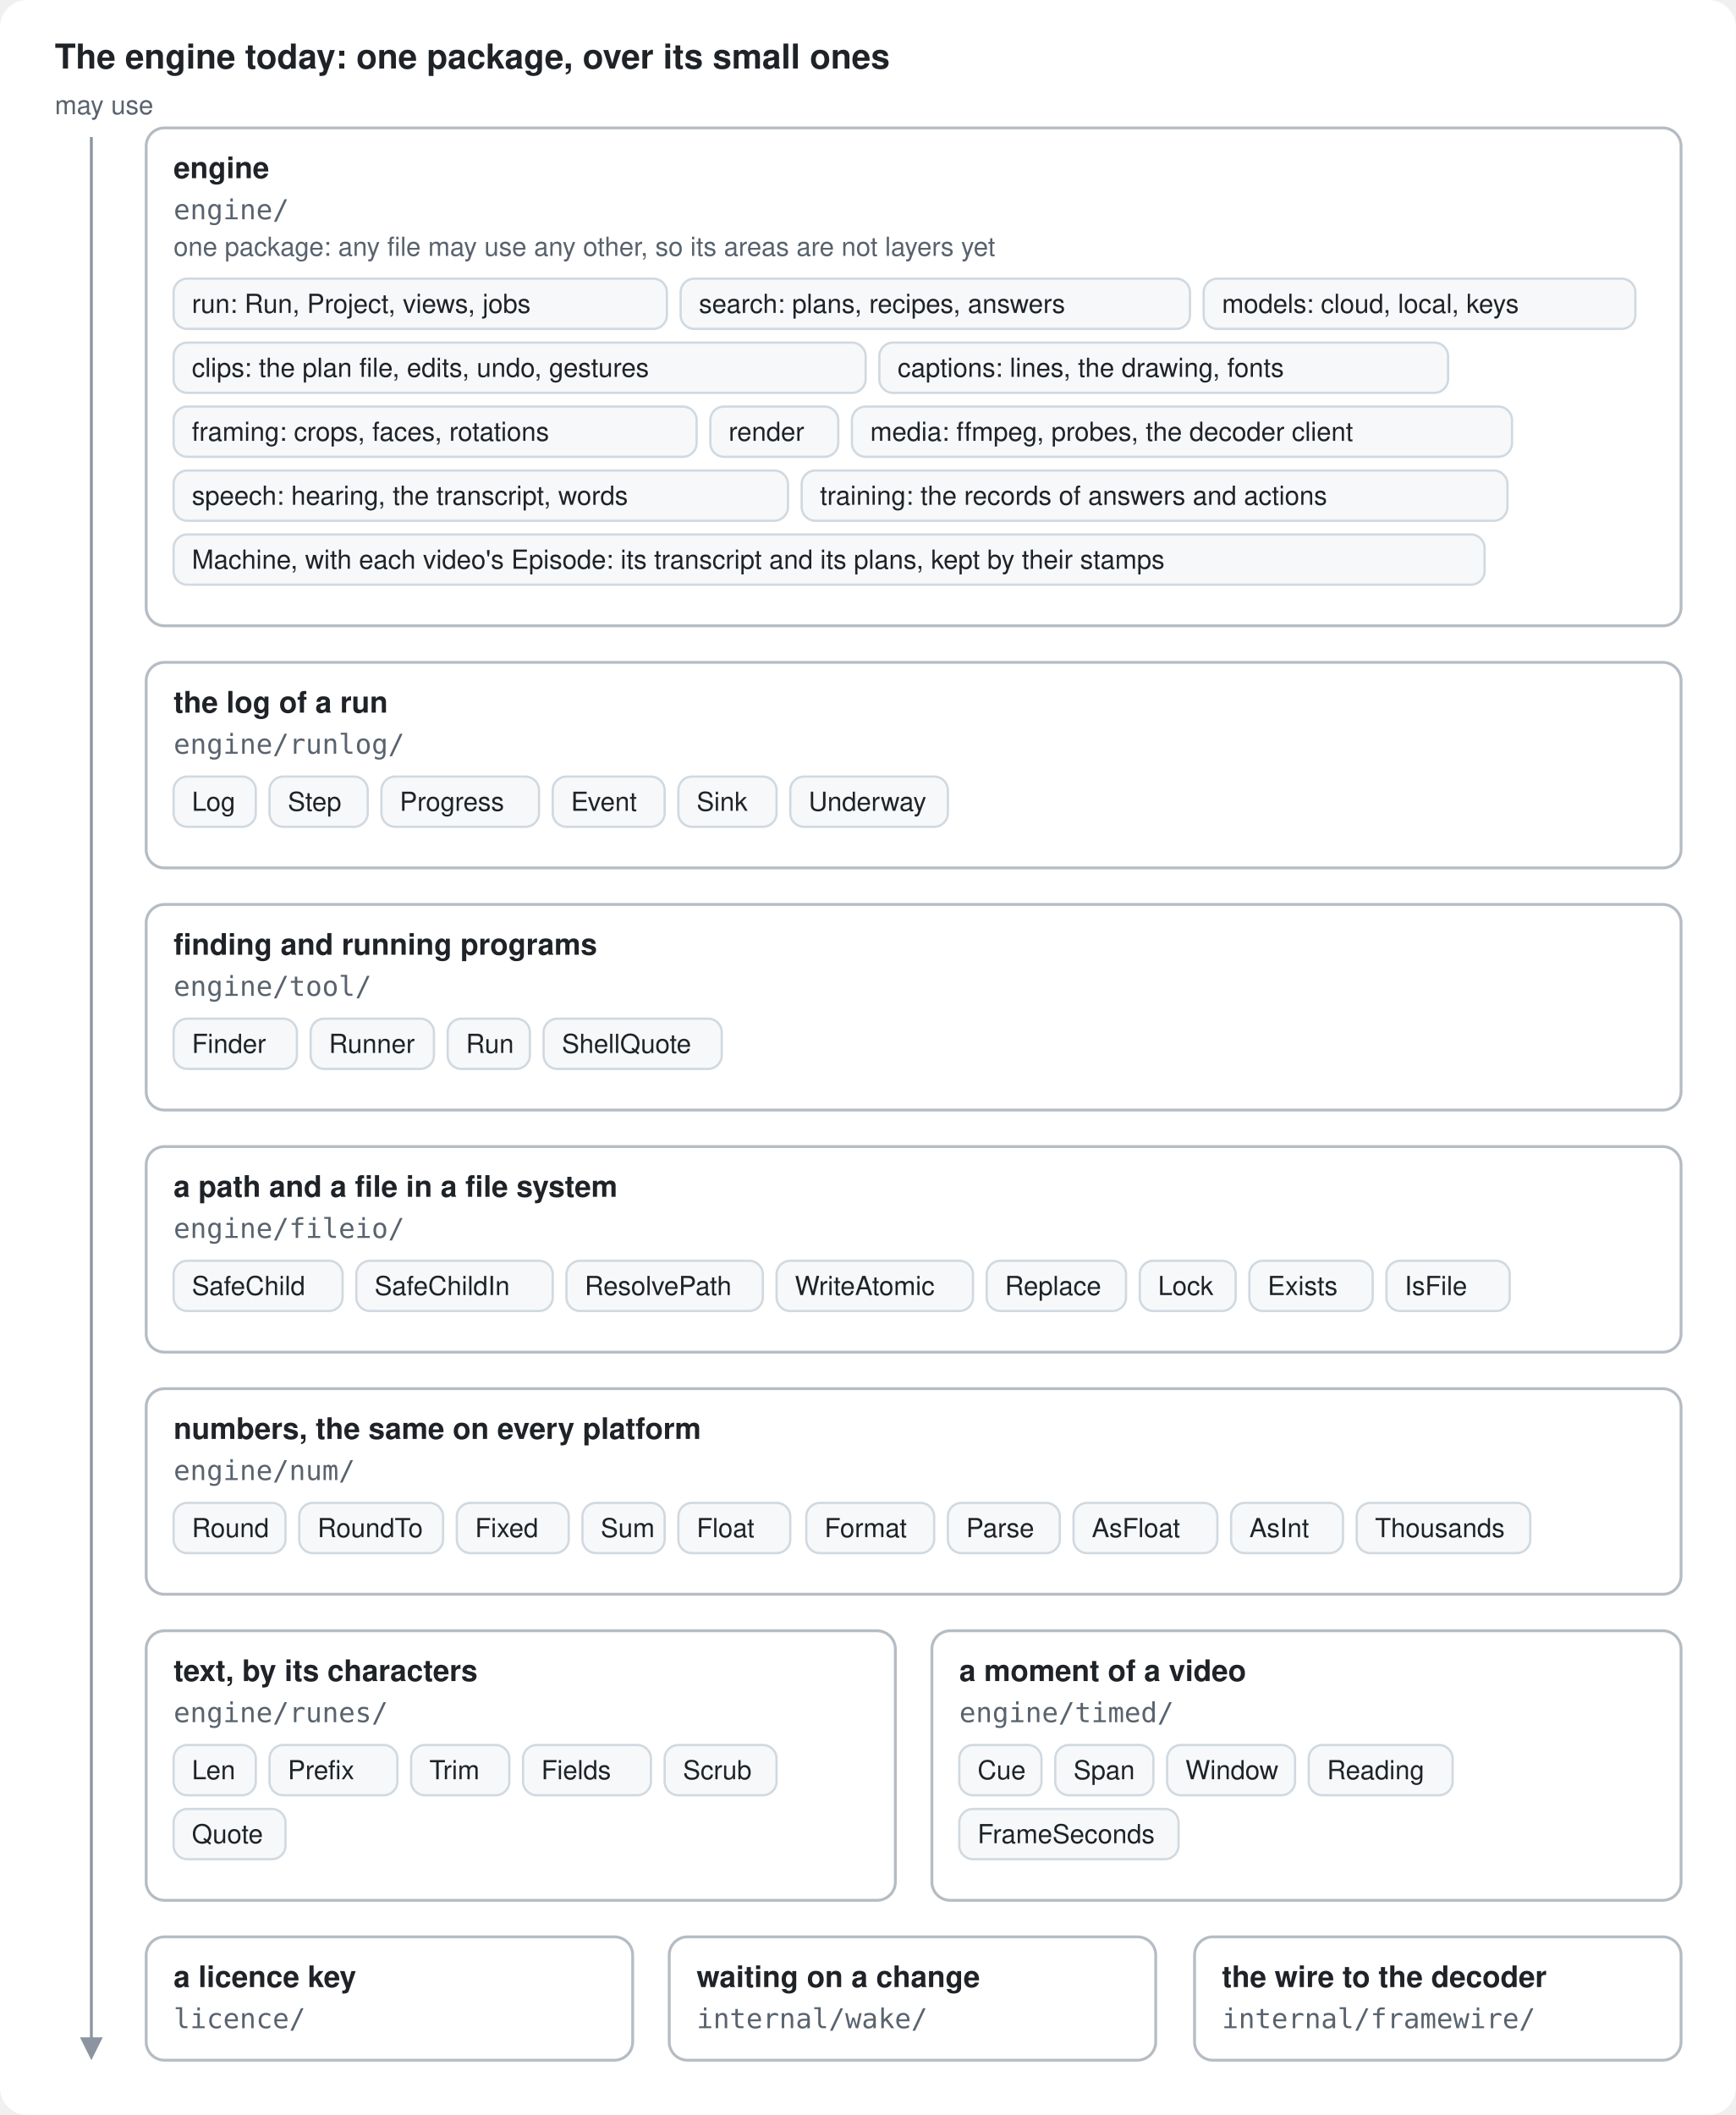
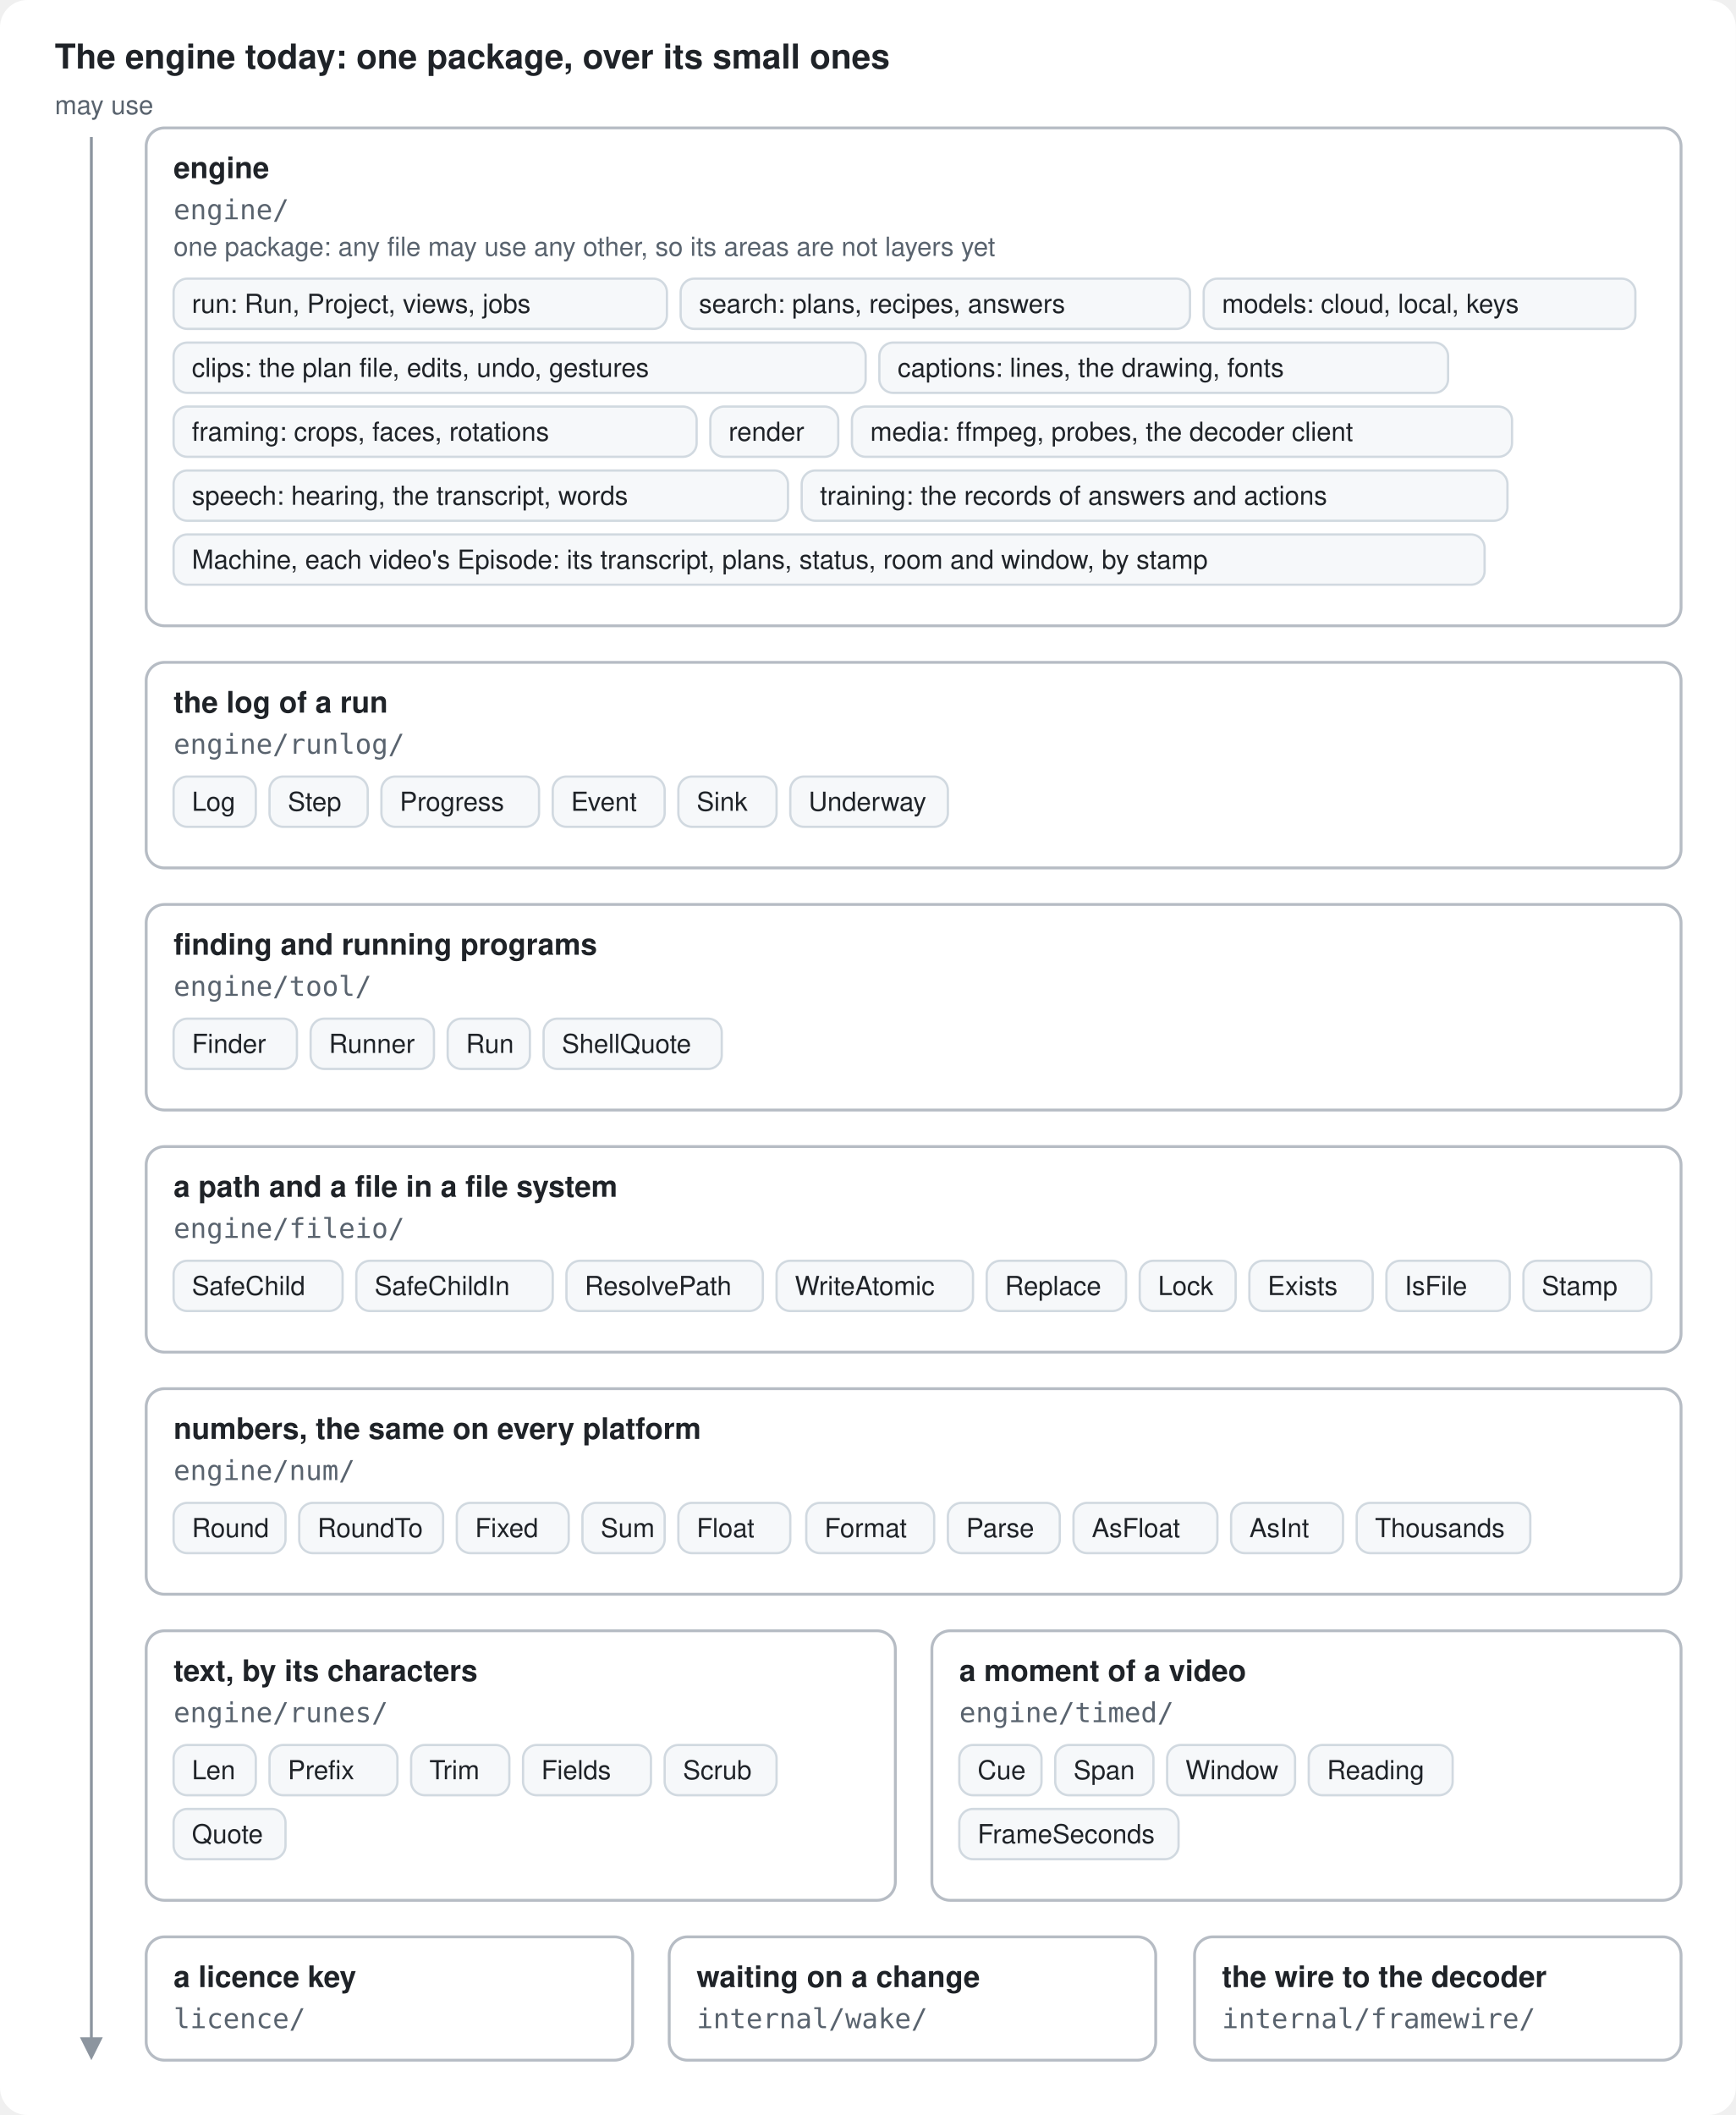
<svg xmlns="http://www.w3.org/2000/svg" viewBox="0 0 760 926" width="760" height="926" role="img" aria-label="The engine today: one package, over its small ones">
  <style>
.t{font:600 15px -apple-system,BlinkMacSystemFont,"Segoe UI",Helvetica,Arial,sans-serif;fill:#1f2328}
.n{font:600 13px -apple-system,BlinkMacSystemFont,"Segoe UI",Helvetica,Arial,sans-serif;fill:#1f2328}
.p{font:12px ui-monospace,SFMono-Regular,Menlo,Consolas,monospace;fill:#59636e}
.q{font:11.5px -apple-system,BlinkMacSystemFont,"Segoe UI",Helvetica,Arial,sans-serif;fill:#59636e}
.c{font:11.5px -apple-system,BlinkMacSystemFont,"Segoe UI",Helvetica,Arial,sans-serif;fill:#1f2328}
.bg{fill:#ffffff}
.box{fill:none;stroke:#b6bcc4;stroke-width:1.25}
.dash{fill:none;stroke:#b6bcc4;stroke-width:1.25;stroke-dasharray:4 4}
.tint{fill:#f1f3f5;stroke:#b6bcc4;stroke-width:1.25}
.chip{fill:#f6f8fa;stroke:#d1d9e0;stroke-width:1}
.ax{stroke:#8c959f;stroke-width:1.25;fill:none}
.ah{fill:#8c959f}
@media (prefers-color-scheme:dark){
.bg{fill:#0d1117}
.t,.n,.c{fill:#f0f6fc}.p,.q{fill:#9198a1}
.box,.dash{stroke:#5d6570}.tint{fill:#1c2128;stroke:#5d6570}
.chip{fill:#212830;stroke:#3d444d}.ax{stroke:#7d8590}.ah{fill:#7d8590}}
</style>
  <rect class="bg" width="760" height="926" rx="12" />
  <text class="t" x="24" y="30">The engine today: one package, over its small ones</text>
  <text class="q" x="24" y="50">may use</text>
  <path class="ax" d="M40 60V896" />
  <path class="ah" d="M35 892L40 902L45 892z" />
  <rect class="box" x="64" y="56" width="672" height="218" rx="8" />
  <text class="n" x="76" y="78">engine</text>
  <text class="p" x="76" y="96">engine/</text>
  <text class="q" x="76" y="112">one package: any file may use any other, so its areas are not layers yet</text>
  <rect class="chip" x="76" y="122" width="216" height="22" rx="6" />
  <text class="c" x="84" y="137">run: Run, Project, views, jobs</text>
  <rect class="chip" x="298" y="122" width="223" height="22" rx="6" />
  <text class="c" x="306" y="137">search: plans, recipes, answers</text>
  <rect class="chip" x="527" y="122" width="189" height="22" rx="6" />
  <text class="c" x="535" y="137">models: cloud, local, keys</text>
  <rect class="chip" x="76" y="150" width="303" height="22" rx="6" />
  <text class="c" x="84" y="165">clips: the plan file, edits, undo, gestures</text>
  <rect class="chip" x="385" y="150" width="249" height="22" rx="6" />
  <text class="c" x="393" y="165">captions: lines, the drawing, fonts</text>
  <rect class="chip" x="76" y="178" width="229" height="22" rx="6" />
  <text class="c" x="84" y="193">framing: crops, faces, rotations</text>
  <rect class="chip" x="311" y="178" width="56" height="22" rx="6" />
  <text class="c" x="319" y="193">render</text>
  <rect class="chip" x="373" y="178" width="289" height="22" rx="6" />
  <text class="c" x="381" y="193">media: ffmpeg, probes, the decoder client</text>
  <rect class="chip" x="76" y="206" width="269" height="22" rx="6" />
  <text class="c" x="84" y="221">speech: hearing, the transcript, words</text>
  <rect class="chip" x="351" y="206" width="309" height="22" rx="6" />
  <text class="c" x="359" y="221">training: the records of answers and actions</text>
  <rect class="chip" x="76" y="234" width="574" height="22" rx="6" />
-   <text class="c" x="84" y="249">Machine, with each video's Episode: its transcript and its plans, kept by their stamps</text>
+   <text class="c" x="84" y="249">Machine, each video's Episode: its transcript, plans, status, room and window, by stamp</text>
  <rect class="box" x="64" y="290" width="672" height="90" rx="8" />
  <text class="n" x="76" y="312">the log of a run</text>
  <text class="p" x="76" y="330">engine/runlog/</text>
  <rect class="chip" x="76" y="340" width="36" height="22" rx="6" />
  <text class="c" x="84" y="355">Log</text>
  <rect class="chip" x="118" y="340" width="43" height="22" rx="6" />
  <text class="c" x="126" y="355">Step</text>
  <rect class="chip" x="167" y="340" width="69" height="22" rx="6" />
  <text class="c" x="175" y="355">Progress</text>
  <rect class="chip" x="242" y="340" width="49" height="22" rx="6" />
  <text class="c" x="250" y="355">Event</text>
  <rect class="chip" x="297" y="340" width="43" height="22" rx="6" />
  <text class="c" x="305" y="355">Sink</text>
  <rect class="chip" x="346" y="340" width="69" height="22" rx="6" />
  <text class="c" x="354" y="355">Underway</text>
  <rect class="box" x="64" y="396" width="672" height="90" rx="8" />
  <text class="n" x="76" y="418">finding and running programs</text>
  <text class="p" x="76" y="436">engine/tool/</text>
  <rect class="chip" x="76" y="446" width="54" height="22" rx="6" />
  <text class="c" x="84" y="461">Finder</text>
  <rect class="chip" x="136" y="446" width="54" height="22" rx="6" />
  <text class="c" x="144" y="461">Runner</text>
  <rect class="chip" x="196" y="446" width="36" height="22" rx="6" />
  <text class="c" x="204" y="461">Run</text>
  <rect class="chip" x="238" y="446" width="78" height="22" rx="6" />
  <text class="c" x="246" y="461">ShellQuote</text>
  <rect class="box" x="64" y="502" width="672" height="90" rx="8" />
  <text class="n" x="76" y="524">a path and a file in a file system</text>
  <text class="p" x="76" y="542">engine/fileio/</text>
  <rect class="chip" x="76" y="552" width="74" height="22" rx="6" />
  <text class="c" x="84" y="567">SafeChild</text>
  <rect class="chip" x="156" y="552" width="86" height="22" rx="6" />
  <text class="c" x="164" y="567">SafeChildIn</text>
  <rect class="chip" x="248" y="552" width="86" height="22" rx="6" />
  <text class="c" x="256" y="567">ResolvePath</text>
  <rect class="chip" x="340" y="552" width="86" height="22" rx="6" />
  <text class="c" x="348" y="567">WriteAtomic</text>
  <rect class="chip" x="432" y="552" width="61" height="22" rx="6" />
  <text class="c" x="440" y="567">Replace</text>
  <rect class="chip" x="499" y="552" width="42" height="22" rx="6" />
  <text class="c" x="507" y="567">Lock</text>
  <rect class="chip" x="547" y="552" width="54" height="22" rx="6" />
  <text class="c" x="555" y="567">Exists</text>
  <rect class="chip" x="607" y="552" width="54" height="22" rx="6" />
  <text class="c" x="615" y="567">IsFile</text>
+   <rect class="chip" x="667" y="552" width="56" height="22" rx="6" />
+   <text class="c" x="675" y="567">Stamp</text>
  <rect class="box" x="64" y="608" width="672" height="90" rx="8" />
  <text class="n" x="76" y="630">numbers, the same on every platform</text>
  <text class="p" x="76" y="648">engine/num/</text>
  <rect class="chip" x="76" y="658" width="49" height="22" rx="6" />
  <text class="c" x="84" y="673">Round</text>
  <rect class="chip" x="131" y="658" width="63" height="22" rx="6" />
  <text class="c" x="139" y="673">RoundTo</text>
  <rect class="chip" x="200" y="658" width="49" height="22" rx="6" />
  <text class="c" x="208" y="673">Fixed</text>
  <rect class="chip" x="255" y="658" width="36" height="22" rx="6" />
  <text class="c" x="263" y="673">Sum</text>
  <rect class="chip" x="297" y="658" width="49" height="22" rx="6" />
  <text class="c" x="305" y="673">Float</text>
  <rect class="chip" x="353" y="658" width="56" height="22" rx="6" />
  <text class="c" x="361" y="673">Format</text>
  <rect class="chip" x="415" y="658" width="49" height="22" rx="6" />
  <text class="c" x="423" y="673">Parse</text>
  <rect class="chip" x="470" y="658" width="63" height="22" rx="6" />
  <text class="c" x="478" y="673">AsFloat</text>
  <rect class="chip" x="539" y="658" width="49" height="22" rx="6" />
  <text class="c" x="547" y="673">AsInt</text>
  <rect class="chip" x="594" y="658" width="76" height="22" rx="6" />
  <text class="c" x="602" y="673">Thousands</text>
  <rect class="box" x="64" y="714" width="328" height="118" rx="8" />
  <text class="n" x="76" y="736">text, by its characters</text>
  <text class="p" x="76" y="754">engine/runes/</text>
  <rect class="chip" x="76" y="764" width="36" height="22" rx="6" />
  <text class="c" x="84" y="779">Len</text>
  <rect class="chip" x="118" y="764" width="56" height="22" rx="6" />
  <text class="c" x="126" y="779">Prefix</text>
  <rect class="chip" x="180" y="764" width="43" height="22" rx="6" />
  <text class="c" x="188" y="779">Trim</text>
  <rect class="chip" x="229" y="764" width="56" height="22" rx="6" />
  <text class="c" x="237" y="779">Fields</text>
  <rect class="chip" x="291" y="764" width="49" height="22" rx="6" />
  <text class="c" x="299" y="779">Scrub</text>
  <rect class="chip" x="76" y="792" width="49" height="22" rx="6" />
  <text class="c" x="84" y="807">Quote</text>
  <rect class="box" x="408" y="714" width="328" height="118" rx="8" />
  <text class="n" x="420" y="736">a moment of a video</text>
  <text class="p" x="420" y="754">engine/timed/</text>
  <rect class="chip" x="420" y="764" width="36" height="22" rx="6" />
  <text class="c" x="428" y="779">Cue</text>
  <rect class="chip" x="462" y="764" width="43" height="22" rx="6" />
  <text class="c" x="470" y="779">Span</text>
  <rect class="chip" x="511" y="764" width="56" height="22" rx="6" />
  <text class="c" x="519" y="779">Window</text>
  <rect class="chip" x="573" y="764" width="63" height="22" rx="6" />
  <text class="c" x="581" y="779">Reading</text>
  <rect class="chip" x="420" y="792" width="96" height="22" rx="6" />
  <text class="c" x="428" y="807">FrameSeconds</text>
  <rect class="box" x="64" y="848" width="213" height="54" rx="8" />
  <text class="n" x="76" y="870">a licence key</text>
  <text class="p" x="76" y="888">licence/</text>
  <rect class="box" x="293" y="848" width="213" height="54" rx="8" />
  <text class="n" x="305" y="870">waiting on a change</text>
  <text class="p" x="305" y="888">internal/wake/</text>
  <rect class="box" x="523" y="848" width="213" height="54" rx="8" />
  <text class="n" x="535" y="870">the wire to the decoder</text>
  <text class="p" x="535" y="888">internal/framewire/</text>
</svg>
